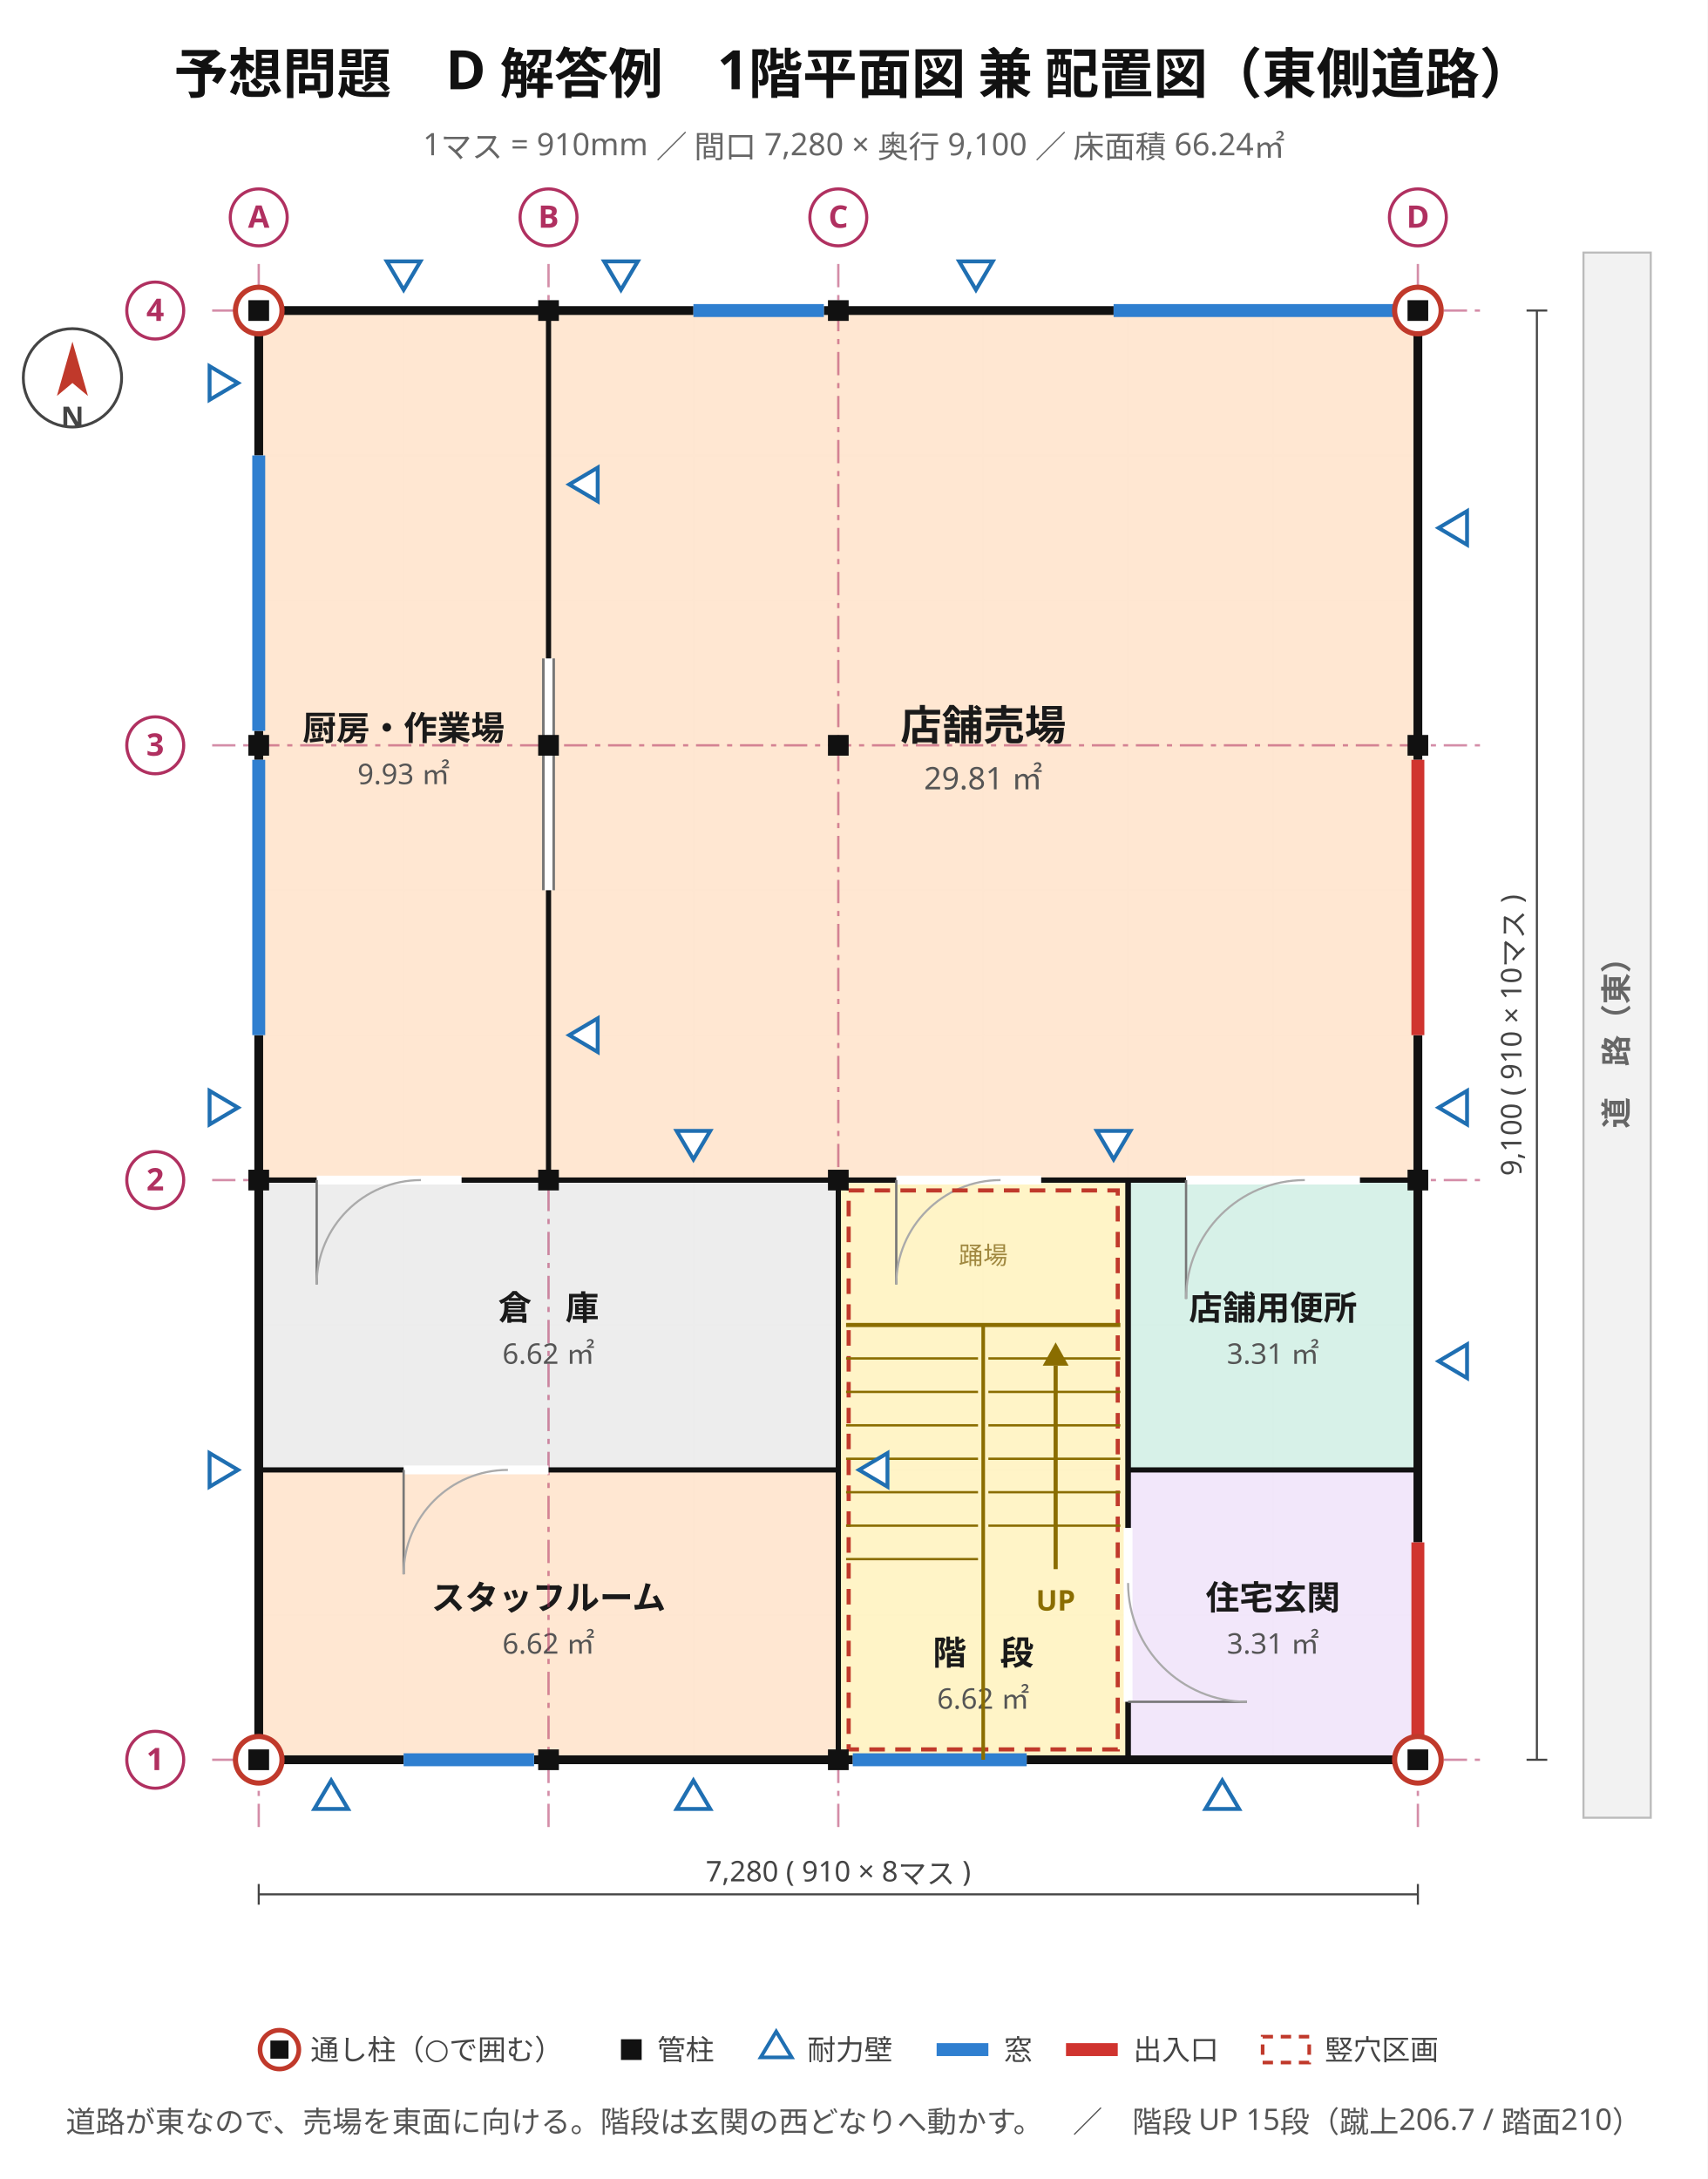
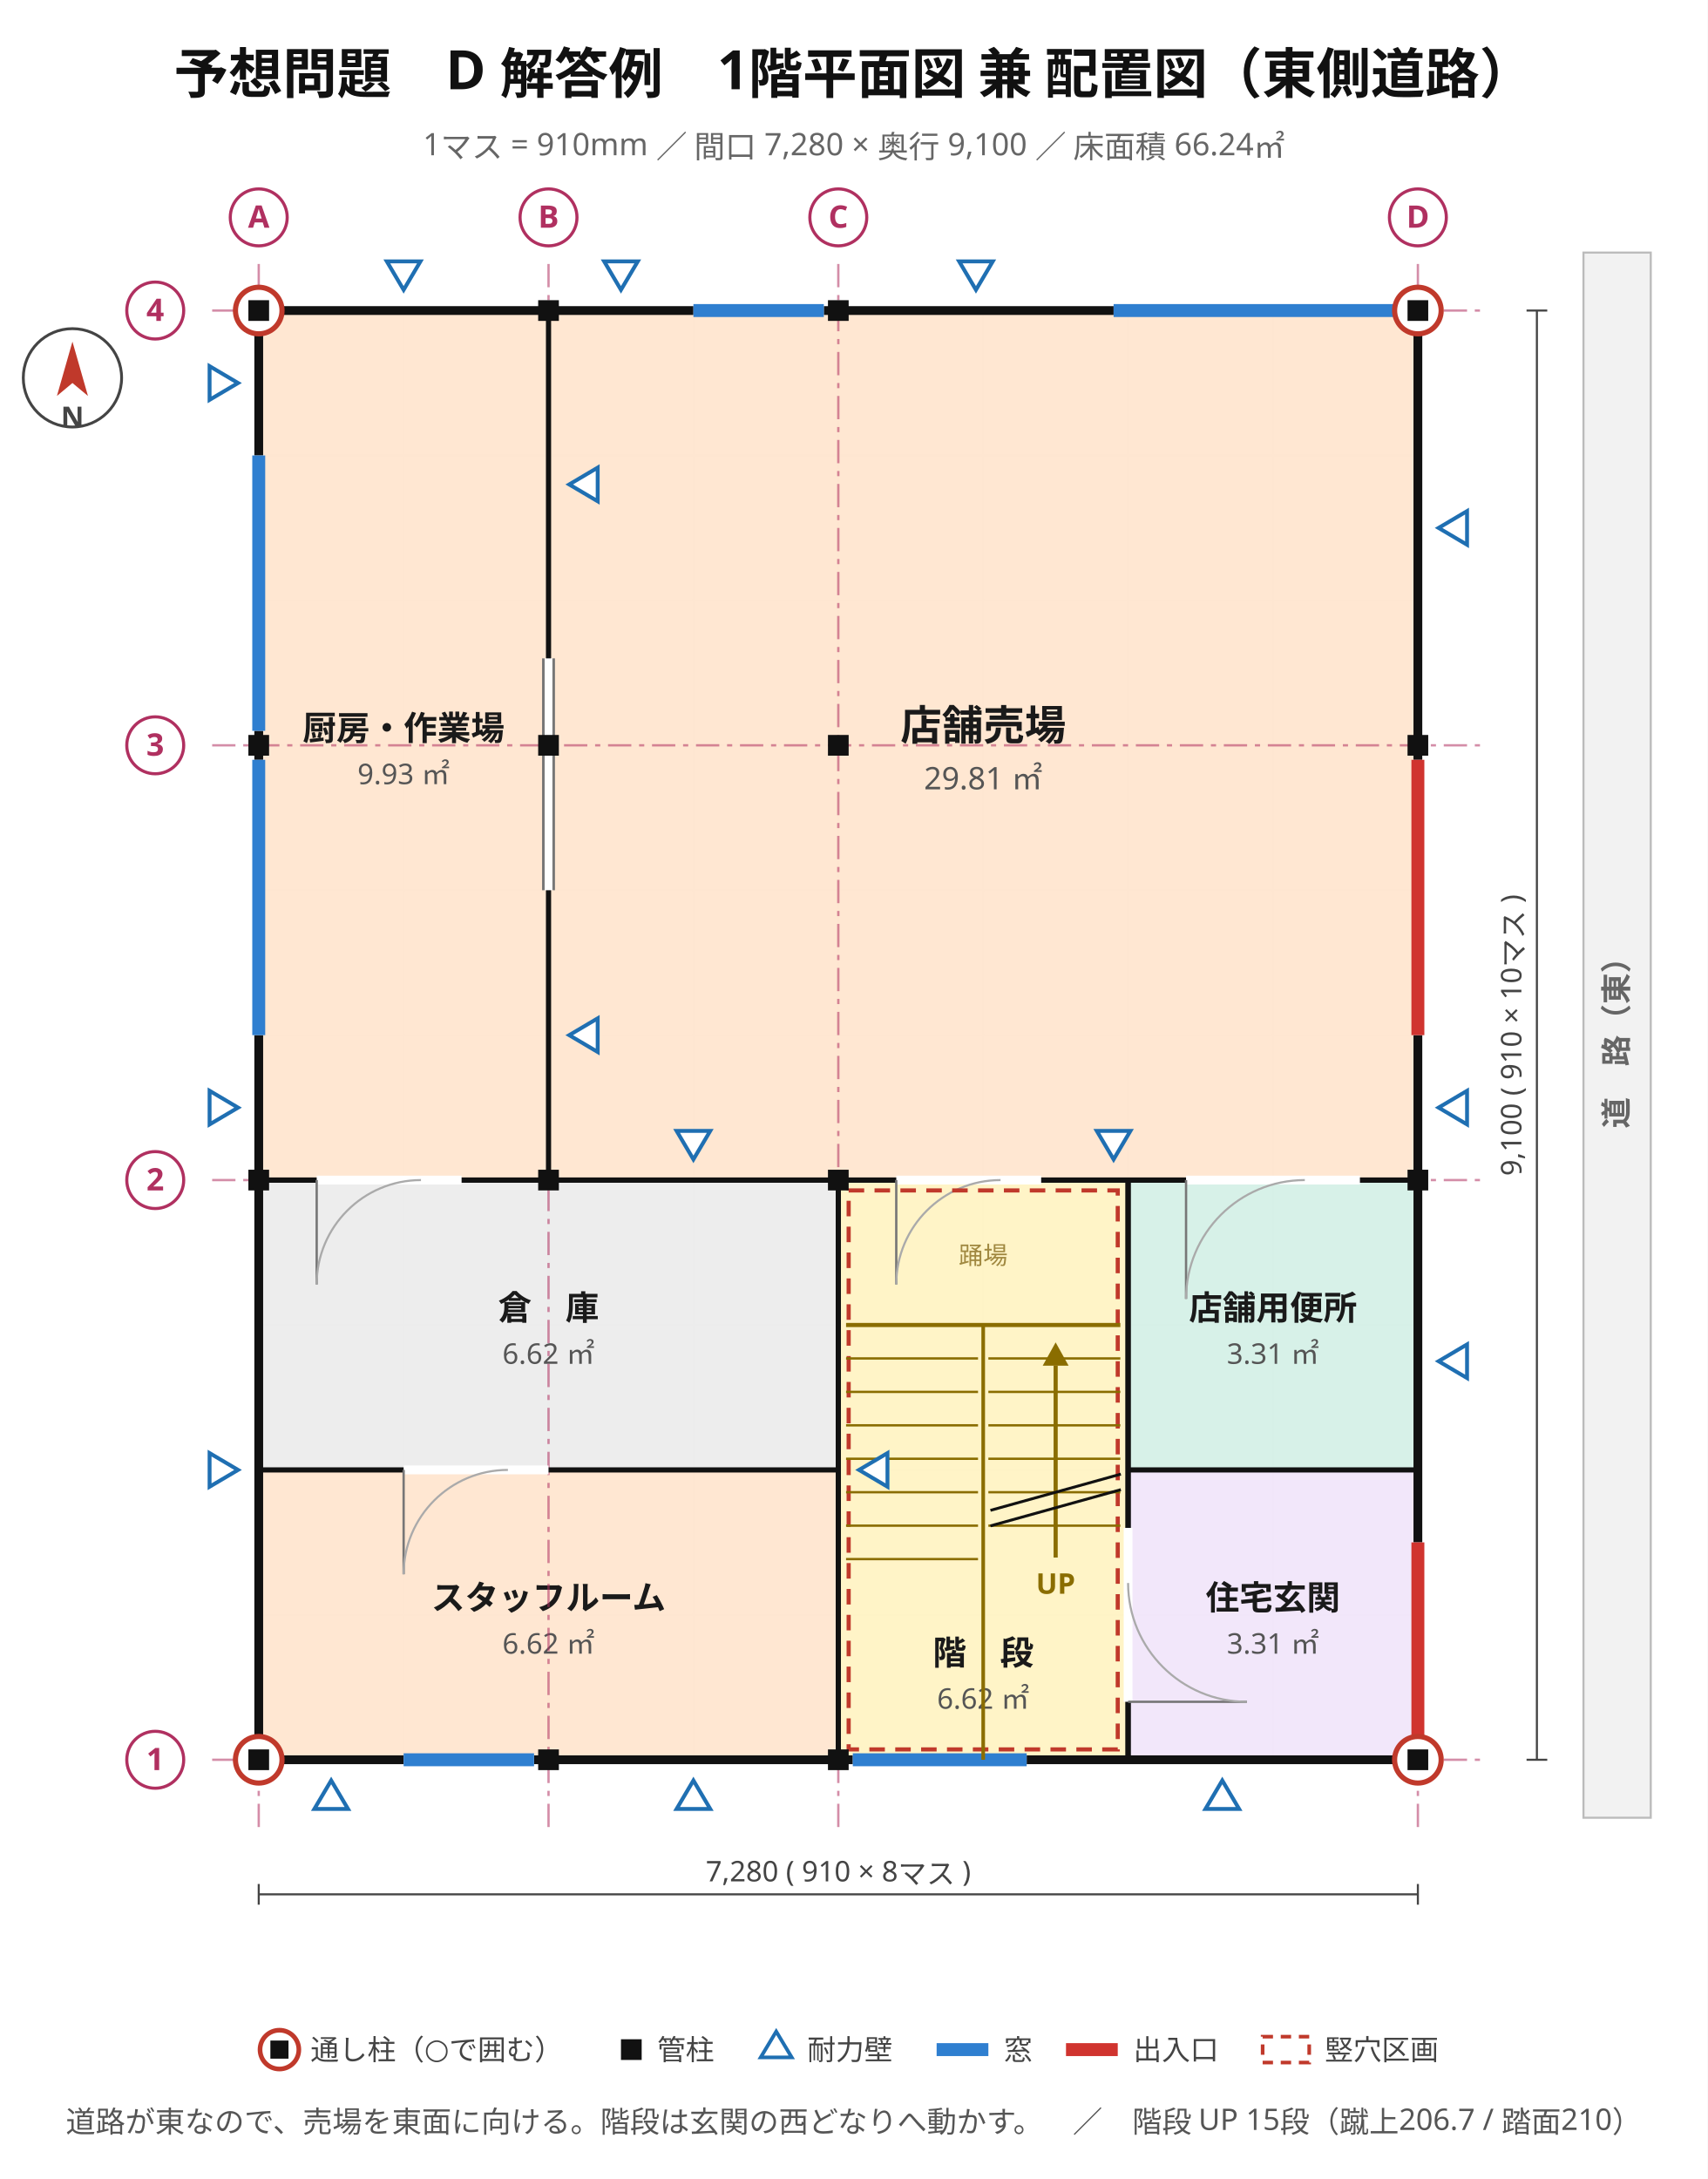
<svg xmlns="http://www.w3.org/2000/svg" viewBox="0 0 660 842" width="660" height="842" font-family="'Hiragino Sans','Hiragino Kaku Gothic ProN','Noto Sans JP','Yu Gothic',Meiryo,'IPAGothic',sans-serif">
  <rect width="660" height="842" fill="#ffffff" />
  <text x="330" y="36" font-size="21" text-anchor="middle" fill="#111" font-weight="700" font-family="'Hiragino Sans','Hiragino Kaku Gothic ProN','Noto Sans JP','Yu Gothic',Meiryo,'IPAGothic',sans-serif">予想問題　D 解答例　1階平面図 兼 配置図（東側道路）</text>
  <text x="330" y="60" font-size="12" text-anchor="middle" fill="#666" font-weight="400" font-family="'Hiragino Sans','Hiragino Kaku Gothic ProN','Noto Sans JP','Yu Gothic',Meiryo,'IPAGothic',sans-serif">1マス = 910mm ／ 間口 7,280 × 奥行 9,100 ／ 床面積 66.24㎡</text>
  <line x1="100" y1="120" x2="100" y2="680" stroke="#e8e8e8" stroke-width="0.7" />
  <line x1="156" y1="120" x2="156" y2="680" stroke="#e8e8e8" stroke-width="0.7" />
  <line x1="212" y1="120" x2="212" y2="680" stroke="#e8e8e8" stroke-width="0.7" />
  <line x1="268" y1="120" x2="268" y2="680" stroke="#e8e8e8" stroke-width="0.7" />
  <line x1="324" y1="120" x2="324" y2="680" stroke="#e8e8e8" stroke-width="0.7" />
  <line x1="380" y1="120" x2="380" y2="680" stroke="#e8e8e8" stroke-width="0.7" />
  <line x1="436" y1="120" x2="436" y2="680" stroke="#e8e8e8" stroke-width="0.7" />
  <line x1="492" y1="120" x2="492" y2="680" stroke="#e8e8e8" stroke-width="0.7" />
  <line x1="548" y1="120" x2="548" y2="680" stroke="#e8e8e8" stroke-width="0.7" />
  <line x1="100" y1="680" x2="548" y2="680" stroke="#e8e8e8" stroke-width="0.7" />
  <line x1="100" y1="624" x2="548" y2="624" stroke="#e8e8e8" stroke-width="0.7" />
  <line x1="100" y1="568" x2="548" y2="568" stroke="#e8e8e8" stroke-width="0.7" />
  <line x1="100" y1="512" x2="548" y2="512" stroke="#e8e8e8" stroke-width="0.7" />
  <line x1="100" y1="456" x2="548" y2="456" stroke="#e8e8e8" stroke-width="0.7" />
  <line x1="100" y1="400" x2="548" y2="400" stroke="#e8e8e8" stroke-width="0.7" />
  <line x1="100" y1="344" x2="548" y2="344" stroke="#e8e8e8" stroke-width="0.7" />
  <line x1="100" y1="288" x2="548" y2="288" stroke="#e8e8e8" stroke-width="0.7" />
  <line x1="100" y1="232" x2="548" y2="232" stroke="#e8e8e8" stroke-width="0.7" />
  <line x1="100" y1="176" x2="548" y2="176" stroke="#e8e8e8" stroke-width="0.7" />
  <line x1="100" y1="120" x2="548" y2="120" stroke="#e8e8e8" stroke-width="0.7" />
  <rect x="100" y="568" width="224" height="112" fill="#ffe6d0" stroke="#c9762f" stroke-width="1.2" opacity="0.95" />
  <text x="212" y="622" font-size="13" text-anchor="middle" fill="#1a1a1a" font-weight="700" font-family="'Hiragino Sans','Hiragino Kaku Gothic ProN','Noto Sans JP','Yu Gothic',Meiryo,'IPAGothic',sans-serif">スタッフルーム</text>
  <text x="212" y="639" font-size="11" text-anchor="middle" fill="#555" font-weight="400" font-family="'Hiragino Sans','Hiragino Kaku Gothic ProN','Noto Sans JP','Yu Gothic',Meiryo,'IPAGothic',sans-serif">6.62 ㎡</text>
  <rect x="100" y="456" width="224" height="112" fill="#ececec" stroke="#8a8a8a" stroke-width="1.2" opacity="0.95" />
  <text x="212" y="510" font-size="13" text-anchor="middle" fill="#1a1a1a" font-weight="700" font-family="'Hiragino Sans','Hiragino Kaku Gothic ProN','Noto Sans JP','Yu Gothic',Meiryo,'IPAGothic',sans-serif">倉　庫</text>
  <text x="212" y="527" font-size="11" text-anchor="middle" fill="#555" font-weight="400" font-family="'Hiragino Sans','Hiragino Kaku Gothic ProN','Noto Sans JP','Yu Gothic',Meiryo,'IPAGothic',sans-serif">6.62 ㎡</text>
  <rect x="324" y="456" width="112" height="224" fill="#fff3c4" stroke="#bb9508" stroke-width="1.2" opacity="0.95" />
  <text x="380" y="643.28" font-size="13" text-anchor="middle" fill="#1a1a1a" font-weight="700" font-family="'Hiragino Sans','Hiragino Kaku Gothic ProN','Noto Sans JP','Yu Gothic',Meiryo,'IPAGothic',sans-serif">階　段</text>
  <text x="380" y="660.28" font-size="11" text-anchor="middle" fill="#555" font-weight="400" font-family="'Hiragino Sans','Hiragino Kaku Gothic ProN','Noto Sans JP','Yu Gothic',Meiryo,'IPAGothic',sans-serif">6.62 ㎡</text>
  <rect x="436" y="568" width="112" height="112" fill="#f1e6fa" stroke="#8b62b5" stroke-width="1.2" opacity="0.95" />
  <text x="492" y="622" font-size="13" text-anchor="middle" fill="#1a1a1a" font-weight="700" font-family="'Hiragino Sans','Hiragino Kaku Gothic ProN','Noto Sans JP','Yu Gothic',Meiryo,'IPAGothic',sans-serif">住宅玄関</text>
  <text x="492" y="639" font-size="11" text-anchor="middle" fill="#555" font-weight="400" font-family="'Hiragino Sans','Hiragino Kaku Gothic ProN','Noto Sans JP','Yu Gothic',Meiryo,'IPAGothic',sans-serif">3.31 ㎡</text>
  <rect x="436" y="456" width="112" height="112" fill="#d5f0e7" stroke="#2f9077" stroke-width="1.2" opacity="0.95" />
  <text x="492" y="510" font-size="13" text-anchor="middle" fill="#1a1a1a" font-weight="700" font-family="'Hiragino Sans','Hiragino Kaku Gothic ProN','Noto Sans JP','Yu Gothic',Meiryo,'IPAGothic',sans-serif">店舗用便所</text>
  <text x="492" y="527" font-size="11" text-anchor="middle" fill="#555" font-weight="400" font-family="'Hiragino Sans','Hiragino Kaku Gothic ProN','Noto Sans JP','Yu Gothic',Meiryo,'IPAGothic',sans-serif">3.31 ㎡</text>
  <rect x="100" y="120" width="112" height="336" fill="#ffe6d0" stroke="#c9762f" stroke-width="1.2" opacity="0.95" />
  <text x="156" y="286" font-size="13" text-anchor="middle" fill="#1a1a1a" font-weight="700" font-family="'Hiragino Sans','Hiragino Kaku Gothic ProN','Noto Sans JP','Yu Gothic',Meiryo,'IPAGothic',sans-serif">厨房・作業場</text>
  <text x="156" y="303" font-size="11" text-anchor="middle" fill="#555" font-weight="400" font-family="'Hiragino Sans','Hiragino Kaku Gothic ProN','Noto Sans JP','Yu Gothic',Meiryo,'IPAGothic',sans-serif">9.93 ㎡</text>
  <rect x="212" y="120" width="336" height="336" fill="#ffe6d0" stroke="#c9762f" stroke-width="1.2" opacity="0.95" />
  <text x="380" y="286" font-size="16" text-anchor="middle" fill="#1a1a1a" font-weight="700" font-family="'Hiragino Sans','Hiragino Kaku Gothic ProN','Noto Sans JP','Yu Gothic',Meiryo,'IPAGothic',sans-serif">店舗売場</text>
  <text x="380" y="305" font-size="12" text-anchor="middle" fill="#555" font-weight="400" font-family="'Hiragino Sans','Hiragino Kaku Gothic ProN','Noto Sans JP','Yu Gothic',Meiryo,'IPAGothic',sans-serif">29.81 ㎡</text>
  <line x1="100" y1="102" x2="100" y2="706" stroke="#b03060" stroke-width="0.9" stroke-dasharray="9 3 2 3" opacity="0.55" />
  <line x1="212" y1="102" x2="212" y2="706" stroke="#b03060" stroke-width="0.9" stroke-dasharray="9 3 2 3" opacity="0.55" />
  <line x1="324" y1="102" x2="324" y2="706" stroke="#b03060" stroke-width="0.9" stroke-dasharray="9 3 2 3" opacity="0.55" />
  <line x1="548" y1="102" x2="548" y2="706" stroke="#b03060" stroke-width="0.9" stroke-dasharray="9 3 2 3" opacity="0.55" />
  <line x1="82" y1="680" x2="574" y2="680" stroke="#b03060" stroke-width="0.9" stroke-dasharray="9 3 2 3" opacity="0.55" />
  <line x1="82" y1="456" x2="574" y2="456" stroke="#b03060" stroke-width="0.9" stroke-dasharray="9 3 2 3" opacity="0.55" />
  <line x1="82" y1="288" x2="574" y2="288" stroke="#b03060" stroke-width="0.9" stroke-dasharray="9 3 2 3" opacity="0.55" />
  <line x1="82" y1="120" x2="574" y2="120" stroke="#b03060" stroke-width="0.9" stroke-dasharray="9 3 2 3" opacity="0.55" />
  <rect x="100" y="120" width="448" height="560" stroke="#111" stroke-width="3.4" fill="none" />
  <line x1="548" y1="400" x2="548" y2="293.6" stroke="#ffffff" stroke-width="4.2" />
  <line x1="548" y1="400" x2="548" y2="293.6" stroke="#d0342f" stroke-width="5.0" />
  <line x1="548" y1="674.4" x2="548" y2="596" stroke="#ffffff" stroke-width="4.2" />
  <line x1="548" y1="674.4" x2="548" y2="596" stroke="#d0342f" stroke-width="5.0" />
  <line x1="156" y1="680" x2="206.4" y2="680" stroke="#ffffff" stroke-width="4.2" />
  <line x1="156" y1="680" x2="206.4" y2="680" stroke="#2f7fd0" stroke-width="5.0" />
  <line x1="329.6" y1="680" x2="396.8" y2="680" stroke="#ffffff" stroke-width="4.2" />
  <line x1="329.6" y1="680" x2="396.8" y2="680" stroke="#2f7fd0" stroke-width="5.0" />
  <line x1="268" y1="120" x2="318.4" y2="120" stroke="#ffffff" stroke-width="4.2" />
  <line x1="268" y1="120" x2="318.4" y2="120" stroke="#2f7fd0" stroke-width="5.0" />
  <line x1="430.4" y1="120" x2="542.4" y2="120" stroke="#ffffff" stroke-width="4.2" />
  <line x1="430.4" y1="120" x2="542.4" y2="120" stroke="#2f7fd0" stroke-width="5.0" />
  <line x1="100" y1="400" x2="100" y2="293.6" stroke="#ffffff" stroke-width="4.2" />
  <line x1="100" y1="400" x2="100" y2="293.6" stroke="#2f7fd0" stroke-width="5.0" />
  <line x1="100" y1="282.4" x2="100" y2="176" stroke="#ffffff" stroke-width="4.2" />
  <line x1="100" y1="282.4" x2="100" y2="176" stroke="#2f7fd0" stroke-width="5.0" />
+   <line x1="436" y1="568" x2="548" y2="568" stroke="#111" stroke-width="2.0" />
+   <line x1="436" y1="680" x2="436" y2="568" stroke="#111" stroke-width="2.0" />
+   <line x1="100" y1="568" x2="324" y2="568" stroke="#111" stroke-width="2.0" />
  <line x1="324" y1="680" x2="324" y2="456" stroke="#111" stroke-width="2.0" />
+   <line x1="324" y1="456" x2="436" y2="456" stroke="#111" stroke-width="2.0" />
+   <line x1="436" y1="680" x2="436" y2="456" stroke="#111" stroke-width="2.0" />
+   <line x1="436" y1="568" x2="436" y2="456" stroke="#111" stroke-width="2.0" />
  <line x1="324" y1="568" x2="324" y2="456" stroke="#111" stroke-width="2.0" />
-   <line x1="324" y1="456" x2="436" y2="456" stroke="#111" stroke-width="2.0" />
-   <line x1="436" y1="680" x2="436" y2="568" stroke="#111" stroke-width="2.0" />
  <line x1="100" y1="456" x2="212" y2="456" stroke="#111" stroke-width="2.0" />
  <line x1="212" y1="456" x2="548" y2="456" stroke="#111" stroke-width="2.0" />
+   <line x1="212" y1="456" x2="212" y2="120" stroke="#111" stroke-width="2.0" />
+   <line x1="436" y1="456" x2="548" y2="456" stroke="#111" stroke-width="2.0" />
+   <line x1="100" y1="456" x2="324" y2="456" stroke="#111" stroke-width="2.0" />
  <line x1="324" y1="680" x2="324" y2="568" stroke="#111" stroke-width="2.0" />
-   <line x1="436" y1="680" x2="436" y2="456" stroke="#111" stroke-width="2.0" />
-   <line x1="436" y1="456" x2="548" y2="456" stroke="#111" stroke-width="2.0" />
-   <line x1="436" y1="568" x2="436" y2="456" stroke="#111" stroke-width="2.0" />
-   <line x1="436" y1="568" x2="548" y2="568" stroke="#111" stroke-width="2.0" />
-   <line x1="100" y1="568" x2="324" y2="568" stroke="#111" stroke-width="2.0" />
-   <line x1="100" y1="456" x2="324" y2="456" stroke="#111" stroke-width="2.0" />
-   <line x1="212" y1="456" x2="212" y2="120" stroke="#111" stroke-width="2.0" />
  <line x1="436" y1="657.6" x2="436" y2="590.4" stroke="#ffffff" stroke-width="3.4" />
  <line x1="436" y1="657.6" x2="481.92" y2="657.6" stroke="#777" stroke-width="0.9" />
  <path d="M 481.9 657.6 A 45.9 45.9 0 0 1 436.0 611.7" stroke="#aaa" stroke-width="0.8" fill="none" />
  <line x1="458.4" y1="456" x2="525.6" y2="456" stroke="#ffffff" stroke-width="3.4" />
  <line x1="458.4" y1="456" x2="458.4" y2="501.92" stroke="#777" stroke-width="0.9" />
  <path d="M 458.4 501.9 A 45.9 45.9 0 0 1 504.3 456.0" stroke="#aaa" stroke-width="0.8" fill="none" />
  <line x1="212" y1="344" x2="212" y2="254.4" stroke="#ffffff" stroke-width="3.4" />
  <line x1="210" y1="344" x2="210" y2="254.4" stroke="#777" stroke-width="1.0" />
  <line x1="214" y1="344" x2="214" y2="254.4" stroke="#777" stroke-width="1.0" />
  <line x1="122.4" y1="456" x2="178.4" y2="456" stroke="#ffffff" stroke-width="3.4" />
  <line x1="122.4" y1="456" x2="122.4" y2="496.32" stroke="#777" stroke-width="0.9" />
  <path d="M 122.4 496.3 A 40.3 40.3 0 0 1 162.7 456.0" stroke="#aaa" stroke-width="0.8" fill="none" />
  <line x1="156" y1="568" x2="212" y2="568" stroke="#ffffff" stroke-width="3.4" />
  <line x1="156" y1="568" x2="156" y2="608.32" stroke="#777" stroke-width="0.9" />
  <path d="M 156.0 608.3 A 40.3 40.3 0 0 1 196.3 568.0" stroke="#aaa" stroke-width="0.8" fill="none" />
  <line x1="346.4" y1="456" x2="402.4" y2="456" stroke="#ffffff" stroke-width="3.4" />
  <line x1="346.4" y1="456" x2="346.4" y2="496.32" stroke="#777" stroke-width="0.9" />
  <path d="M 346.4 496.3 A 40.3 40.3 0 0 1 386.7 456.0" stroke="#aaa" stroke-width="0.8" fill="none" />
  <rect x="328" y="460" width="104" height="216" fill="none" stroke="#c0392b" stroke-width="1.6" stroke-dasharray="6 4" />
  <line x1="327" y1="512" x2="433" y2="512" stroke="#8a6d00" stroke-width="1.6" />
  <line x1="380" y1="680" x2="380" y2="512" stroke="#8a6d00" stroke-width="1.4" />
  <line x1="382" y1="524.92" x2="433" y2="524.92" stroke="#8a6d00" stroke-width="0.9" />
  <line x1="382" y1="537.85" x2="433" y2="537.85" stroke="#8a6d00" stroke-width="0.9" />
  <line x1="382" y1="550.77" x2="433" y2="550.77" stroke="#8a6d00" stroke-width="0.9" />
  <line x1="382" y1="563.69" x2="433" y2="563.69" stroke="#8a6d00" stroke-width="0.9" />
  <line x1="382" y1="576.62" x2="433" y2="576.62" stroke="#8a6d00" stroke-width="0.9" />
  <line x1="382" y1="589.54" x2="433" y2="589.54" stroke="#8a6d00" stroke-width="0.9" />
  <line x1="327" y1="524.92" x2="378" y2="524.92" stroke="#8a6d00" stroke-width="0.9" />
  <line x1="327" y1="537.85" x2="378" y2="537.85" stroke="#8a6d00" stroke-width="0.9" />
  <line x1="327" y1="550.77" x2="378" y2="550.77" stroke="#8a6d00" stroke-width="0.9" />
  <line x1="327" y1="563.69" x2="378" y2="563.69" stroke="#8a6d00" stroke-width="0.9" />
  <line x1="327" y1="576.62" x2="378" y2="576.62" stroke="#8a6d00" stroke-width="0.9" />
  <line x1="327" y1="589.54" x2="378" y2="589.54" stroke="#8a6d00" stroke-width="0.9" />
  <line x1="327" y1="602.46" x2="378" y2="602.46" stroke="#8a6d00" stroke-width="0.9" />
-   <line x1="408" y1="606.34" x2="408" y2="527.72" stroke="#8a6d00" stroke-width="1.6" />
+   <line x1="408" y1="601.86" x2="408" y2="527.72" stroke="#8a6d00" stroke-width="1.6" />
  <polygon points="408,518.72 403,527.72 413,527.72" fill="#8a6d00" />
-   <text x="408" y="622.34" font-size="11" text-anchor="middle" fill="#8a6d00" font-weight="700" font-family="'Hiragino Sans','Hiragino Kaku Gothic ProN','Noto Sans JP','Yu Gothic',Meiryo,'IPAGothic',sans-serif">UP</text>
+   <text x="408" y="615.86" font-size="11" text-anchor="middle" fill="#8a6d00" font-weight="700" font-family="'Hiragino Sans','Hiragino Kaku Gothic ProN','Noto Sans JP','Yu Gothic',Meiryo,'IPAGothic',sans-serif">UP</text>
+   <line x1="382.8" y1="583.62" x2="433.2" y2="569.62" stroke="#111" stroke-width="1.1" />
+   <line x1="382.8" y1="589.62" x2="433.2" y2="575.62" stroke="#111" stroke-width="1.1" />
  <text x="380" y="488.48" font-size="9.5" text-anchor="middle" fill="#a08840" font-weight="400" font-family="'Hiragino Sans','Hiragino Kaku Gothic ProN','Noto Sans JP','Yu Gothic',Meiryo,'IPAGothic',sans-serif">踊場</text>
  <polygon points="92,568 81,561.5 81,574.5" fill="#ffffff" stroke="#1f6fb2" stroke-width="1.5" />
  <polygon points="92,428 81,421.5 81,434.5" fill="#ffffff" stroke="#1f6fb2" stroke-width="1.5" />
  <polygon points="92,148 81,141.5 81,154.5" fill="#ffffff" stroke="#1f6fb2" stroke-width="1.5" />
  <polygon points="220,400 231,393.5 231,406.5" fill="#ffffff" stroke="#1f6fb2" stroke-width="1.5" />
  <polygon points="220,187.2 231,180.7 231,193.7" fill="#ffffff" stroke="#1f6fb2" stroke-width="1.5" />
  <polygon points="332,568 343,561.5 343,574.5" fill="#ffffff" stroke="#1f6fb2" stroke-width="1.5" />
  <polygon points="556,526 567,519.5 567,532.5" fill="#ffffff" stroke="#1f6fb2" stroke-width="1.5" />
  <polygon points="556,428 567,421.5 567,434.5" fill="#ffffff" stroke="#1f6fb2" stroke-width="1.5" />
  <polygon points="556,204 567,197.5 567,210.5" fill="#ffffff" stroke="#1f6fb2" stroke-width="1.5" />
  <polygon points="128,688 121.5,699 134.5,699" fill="#ffffff" stroke="#1f6fb2" stroke-width="1.5" />
  <polygon points="268,688 261.5,699 274.5,699" fill="#ffffff" stroke="#1f6fb2" stroke-width="1.5" />
  <polygon points="472.4,688 465.9,699 478.9,699" fill="#ffffff" stroke="#1f6fb2" stroke-width="1.5" />
  <polygon points="268,448 261.5,437 274.5,437" fill="#ffffff" stroke="#1f6fb2" stroke-width="1.5" />
  <polygon points="430.4,448 423.9,437 436.9,437" fill="#ffffff" stroke="#1f6fb2" stroke-width="1.5" />
  <polygon points="156,112 149.5,101 162.5,101" fill="#ffffff" stroke="#1f6fb2" stroke-width="1.5" />
  <polygon points="240,112 233.5,101 246.5,101" fill="#ffffff" stroke="#1f6fb2" stroke-width="1.5" />
  <polygon points="377.2,112 370.7,101 383.7,101" fill="#ffffff" stroke="#1f6fb2" stroke-width="1.5" />
  <rect x="208" y="676" width="8" height="8" fill="#111" />
  <rect x="320" y="676" width="8" height="8" fill="#111" />
  <rect x="96" y="452" width="8" height="8" fill="#111" />
  <rect x="544" y="452" width="8" height="8" fill="#111" />
  <rect x="96" y="284" width="8" height="8" fill="#111" />
  <rect x="544" y="284" width="8" height="8" fill="#111" />
  <rect x="208" y="116" width="8" height="8" fill="#111" />
  <rect x="320" y="116" width="8" height="8" fill="#111" />
  <rect x="208" y="452" width="8" height="8" fill="#111" />
  <rect x="320" y="452" width="8" height="8" fill="#111" />
  <rect x="208" y="284" width="8" height="8" fill="#111" />
  <rect x="320" y="284" width="8" height="8" fill="#111" />
  <circle cx="100" cy="680" r="9" fill="#ffffff" stroke="#c0392b" stroke-width="2.0" />
  <rect x="96" y="676" width="8" height="8" fill="#111" />
  <circle cx="548" cy="680" r="9" fill="#ffffff" stroke="#c0392b" stroke-width="2.0" />
  <rect x="544" y="676" width="8" height="8" fill="#111" />
  <circle cx="100" cy="120" r="9" fill="#ffffff" stroke="#c0392b" stroke-width="2.0" />
  <rect x="96" y="116" width="8" height="8" fill="#111" />
  <circle cx="548" cy="120" r="9" fill="#ffffff" stroke="#c0392b" stroke-width="2.0" />
  <rect x="544" y="116" width="8" height="8" fill="#111" />
  <circle cx="100" cy="84" r="11" fill="#ffffff" stroke="#b03060" stroke-width="1.2" />
  <text x="100" y="88" font-size="12" text-anchor="middle" fill="#b03060" font-weight="700" font-family="'Hiragino Sans','Hiragino Kaku Gothic ProN','Noto Sans JP','Yu Gothic',Meiryo,'IPAGothic',sans-serif">A</text>
  <circle cx="212" cy="84" r="11" fill="#ffffff" stroke="#b03060" stroke-width="1.2" />
  <text x="212" y="88" font-size="12" text-anchor="middle" fill="#b03060" font-weight="700" font-family="'Hiragino Sans','Hiragino Kaku Gothic ProN','Noto Sans JP','Yu Gothic',Meiryo,'IPAGothic',sans-serif">B</text>
  <circle cx="324" cy="84" r="11" fill="#ffffff" stroke="#b03060" stroke-width="1.2" />
  <text x="324" y="88" font-size="12" text-anchor="middle" fill="#b03060" font-weight="700" font-family="'Hiragino Sans','Hiragino Kaku Gothic ProN','Noto Sans JP','Yu Gothic',Meiryo,'IPAGothic',sans-serif">C</text>
  <circle cx="548" cy="84" r="11" fill="#ffffff" stroke="#b03060" stroke-width="1.2" />
  <text x="548" y="88" font-size="12" text-anchor="middle" fill="#b03060" font-weight="700" font-family="'Hiragino Sans','Hiragino Kaku Gothic ProN','Noto Sans JP','Yu Gothic',Meiryo,'IPAGothic',sans-serif">D</text>
  <circle cx="60" cy="680" r="11" fill="#ffffff" stroke="#b03060" stroke-width="1.2" />
  <text x="60" y="684" font-size="12" text-anchor="middle" fill="#b03060" font-weight="700" font-family="'Hiragino Sans','Hiragino Kaku Gothic ProN','Noto Sans JP','Yu Gothic',Meiryo,'IPAGothic',sans-serif">1</text>
  <circle cx="60" cy="456" r="11" fill="#ffffff" stroke="#b03060" stroke-width="1.2" />
  <text x="60" y="460" font-size="12" text-anchor="middle" fill="#b03060" font-weight="700" font-family="'Hiragino Sans','Hiragino Kaku Gothic ProN','Noto Sans JP','Yu Gothic',Meiryo,'IPAGothic',sans-serif">2</text>
  <circle cx="60" cy="288" r="11" fill="#ffffff" stroke="#b03060" stroke-width="1.2" />
  <text x="60" y="292" font-size="12" text-anchor="middle" fill="#b03060" font-weight="700" font-family="'Hiragino Sans','Hiragino Kaku Gothic ProN','Noto Sans JP','Yu Gothic',Meiryo,'IPAGothic',sans-serif">3</text>
  <circle cx="60" cy="120" r="11" fill="#ffffff" stroke="#b03060" stroke-width="1.2" />
  <text x="60" y="124" font-size="12" text-anchor="middle" fill="#b03060" font-weight="700" font-family="'Hiragino Sans','Hiragino Kaku Gothic ProN','Noto Sans JP','Yu Gothic',Meiryo,'IPAGothic',sans-serif">4</text>
  <line x1="100" y1="732" x2="548" y2="732" stroke="#444" stroke-width="0.8" />
  <line x1="100" y1="728" x2="100" y2="736" stroke="#444" stroke-width="0.8" />
  <line x1="548" y1="728" x2="548" y2="736" stroke="#444" stroke-width="0.8" />
  <text x="324" y="727" font-size="11" text-anchor="middle" fill="#444" font-weight="400" font-family="'Hiragino Sans','Hiragino Kaku Gothic ProN','Noto Sans JP','Yu Gothic',Meiryo,'IPAGothic',sans-serif">7,280  ( 910 × 8マス )</text>
  <line x1="594" y1="680" x2="594" y2="120" stroke="#444" stroke-width="0.8" />
  <line x1="590" y1="680" x2="598" y2="680" stroke="#444" stroke-width="0.8" />
  <line x1="590" y1="120" x2="598" y2="120" stroke="#444" stroke-width="0.8" />
  <g transform="translate(588,400) rotate(-90)">
    <text x="0" y="0" font-size="11" text-anchor="middle" fill="#444" font-weight="400" font-family="'Hiragino Sans','Hiragino Kaku Gothic ProN','Noto Sans JP','Yu Gothic',Meiryo,'IPAGothic',sans-serif">9,100  ( 910 × 10マス )</text>
  </g>
  <circle cx="28" cy="146" r="19" fill="#ffffff" stroke="#444" stroke-width="1.1" />
  <polygon points="28,132 22,153 28,148 34,153" fill="#c0392b" />
  <text x="28" y="165" font-size="11" text-anchor="middle" fill="#444" font-weight="700" font-family="'Hiragino Sans','Hiragino Kaku Gothic ProN','Noto Sans JP','Yu Gothic',Meiryo,'IPAGothic',sans-serif">N</text>
  <rect x="612" y="97.6" width="26" height="604.8" fill="#f2f2f2" stroke="#bbb" stroke-width="0.8" />
  <g transform="translate(629,400) rotate(-90)">
    <text x="0" y="0" font-size="12" text-anchor="middle" fill="#666" font-weight="700" font-family="'Hiragino Sans','Hiragino Kaku Gothic ProN','Noto Sans JP','Yu Gothic',Meiryo,'IPAGothic',sans-serif">道　路（東）</text>
  </g>
  <circle cx="108" cy="792" r="7.5" fill="#ffffff" stroke="#c0392b" stroke-width="1.8" />
  <rect x="104.5" y="788.5" width="7" height="7" fill="#111" />
  <text x="120" y="796" font-size="11" text-anchor="start" fill="#444" font-weight="400" font-family="'Hiragino Sans','Hiragino Kaku Gothic ProN','Noto Sans JP','Yu Gothic',Meiryo,'IPAGothic',sans-serif">通し柱（○で囲む）</text>
  <rect x="240" y="788" width="8" height="8" fill="#111" />
  <text x="254" y="796" font-size="11" text-anchor="start" fill="#444" font-weight="400" font-family="'Hiragino Sans','Hiragino Kaku Gothic ProN','Noto Sans JP','Yu Gothic',Meiryo,'IPAGothic',sans-serif">管柱</text>
  <polygon points="300,785 294,795 306,795" fill="#fff" stroke="#1f6fb2" stroke-width="1.4" />
  <text x="312" y="796" font-size="11" text-anchor="start" fill="#444" font-weight="400" font-family="'Hiragino Sans','Hiragino Kaku Gothic ProN','Noto Sans JP','Yu Gothic',Meiryo,'IPAGothic',sans-serif">耐力壁</text>
  <line x1="362" y1="792" x2="382" y2="792" stroke="#2f7fd0" stroke-width="5" />
  <text x="388" y="796" font-size="11" text-anchor="start" fill="#444" font-weight="400" font-family="'Hiragino Sans','Hiragino Kaku Gothic ProN','Noto Sans JP','Yu Gothic',Meiryo,'IPAGothic',sans-serif">窓</text>
  <line x1="412" y1="792" x2="432" y2="792" stroke="#d0342f" stroke-width="5" />
  <text x="438" y="796" font-size="11" text-anchor="start" fill="#444" font-weight="400" font-family="'Hiragino Sans','Hiragino Kaku Gothic ProN','Noto Sans JP','Yu Gothic',Meiryo,'IPAGothic',sans-serif">出入口</text>
  <rect x="488" y="787" width="18" height="10" fill="none" stroke="#c0392b" stroke-width="1.4" stroke-dasharray="4 3" />
  <text x="512" y="796" font-size="11" text-anchor="start" fill="#444" font-weight="400" font-family="'Hiragino Sans','Hiragino Kaku Gothic ProN','Noto Sans JP','Yu Gothic',Meiryo,'IPAGothic',sans-serif">竪穴区画</text>
  <text x="330" y="824" font-size="11.5" text-anchor="middle" fill="#555" font-weight="400" font-family="'Hiragino Sans','Hiragino Kaku Gothic ProN','Noto Sans JP','Yu Gothic',Meiryo,'IPAGothic',sans-serif">道路が東なので、売場を東面に向ける。階段は玄関の西どなりへ動かす。　／　階段 UP 15段（蹴上206.7 / 踏面210）</text>
</svg>
